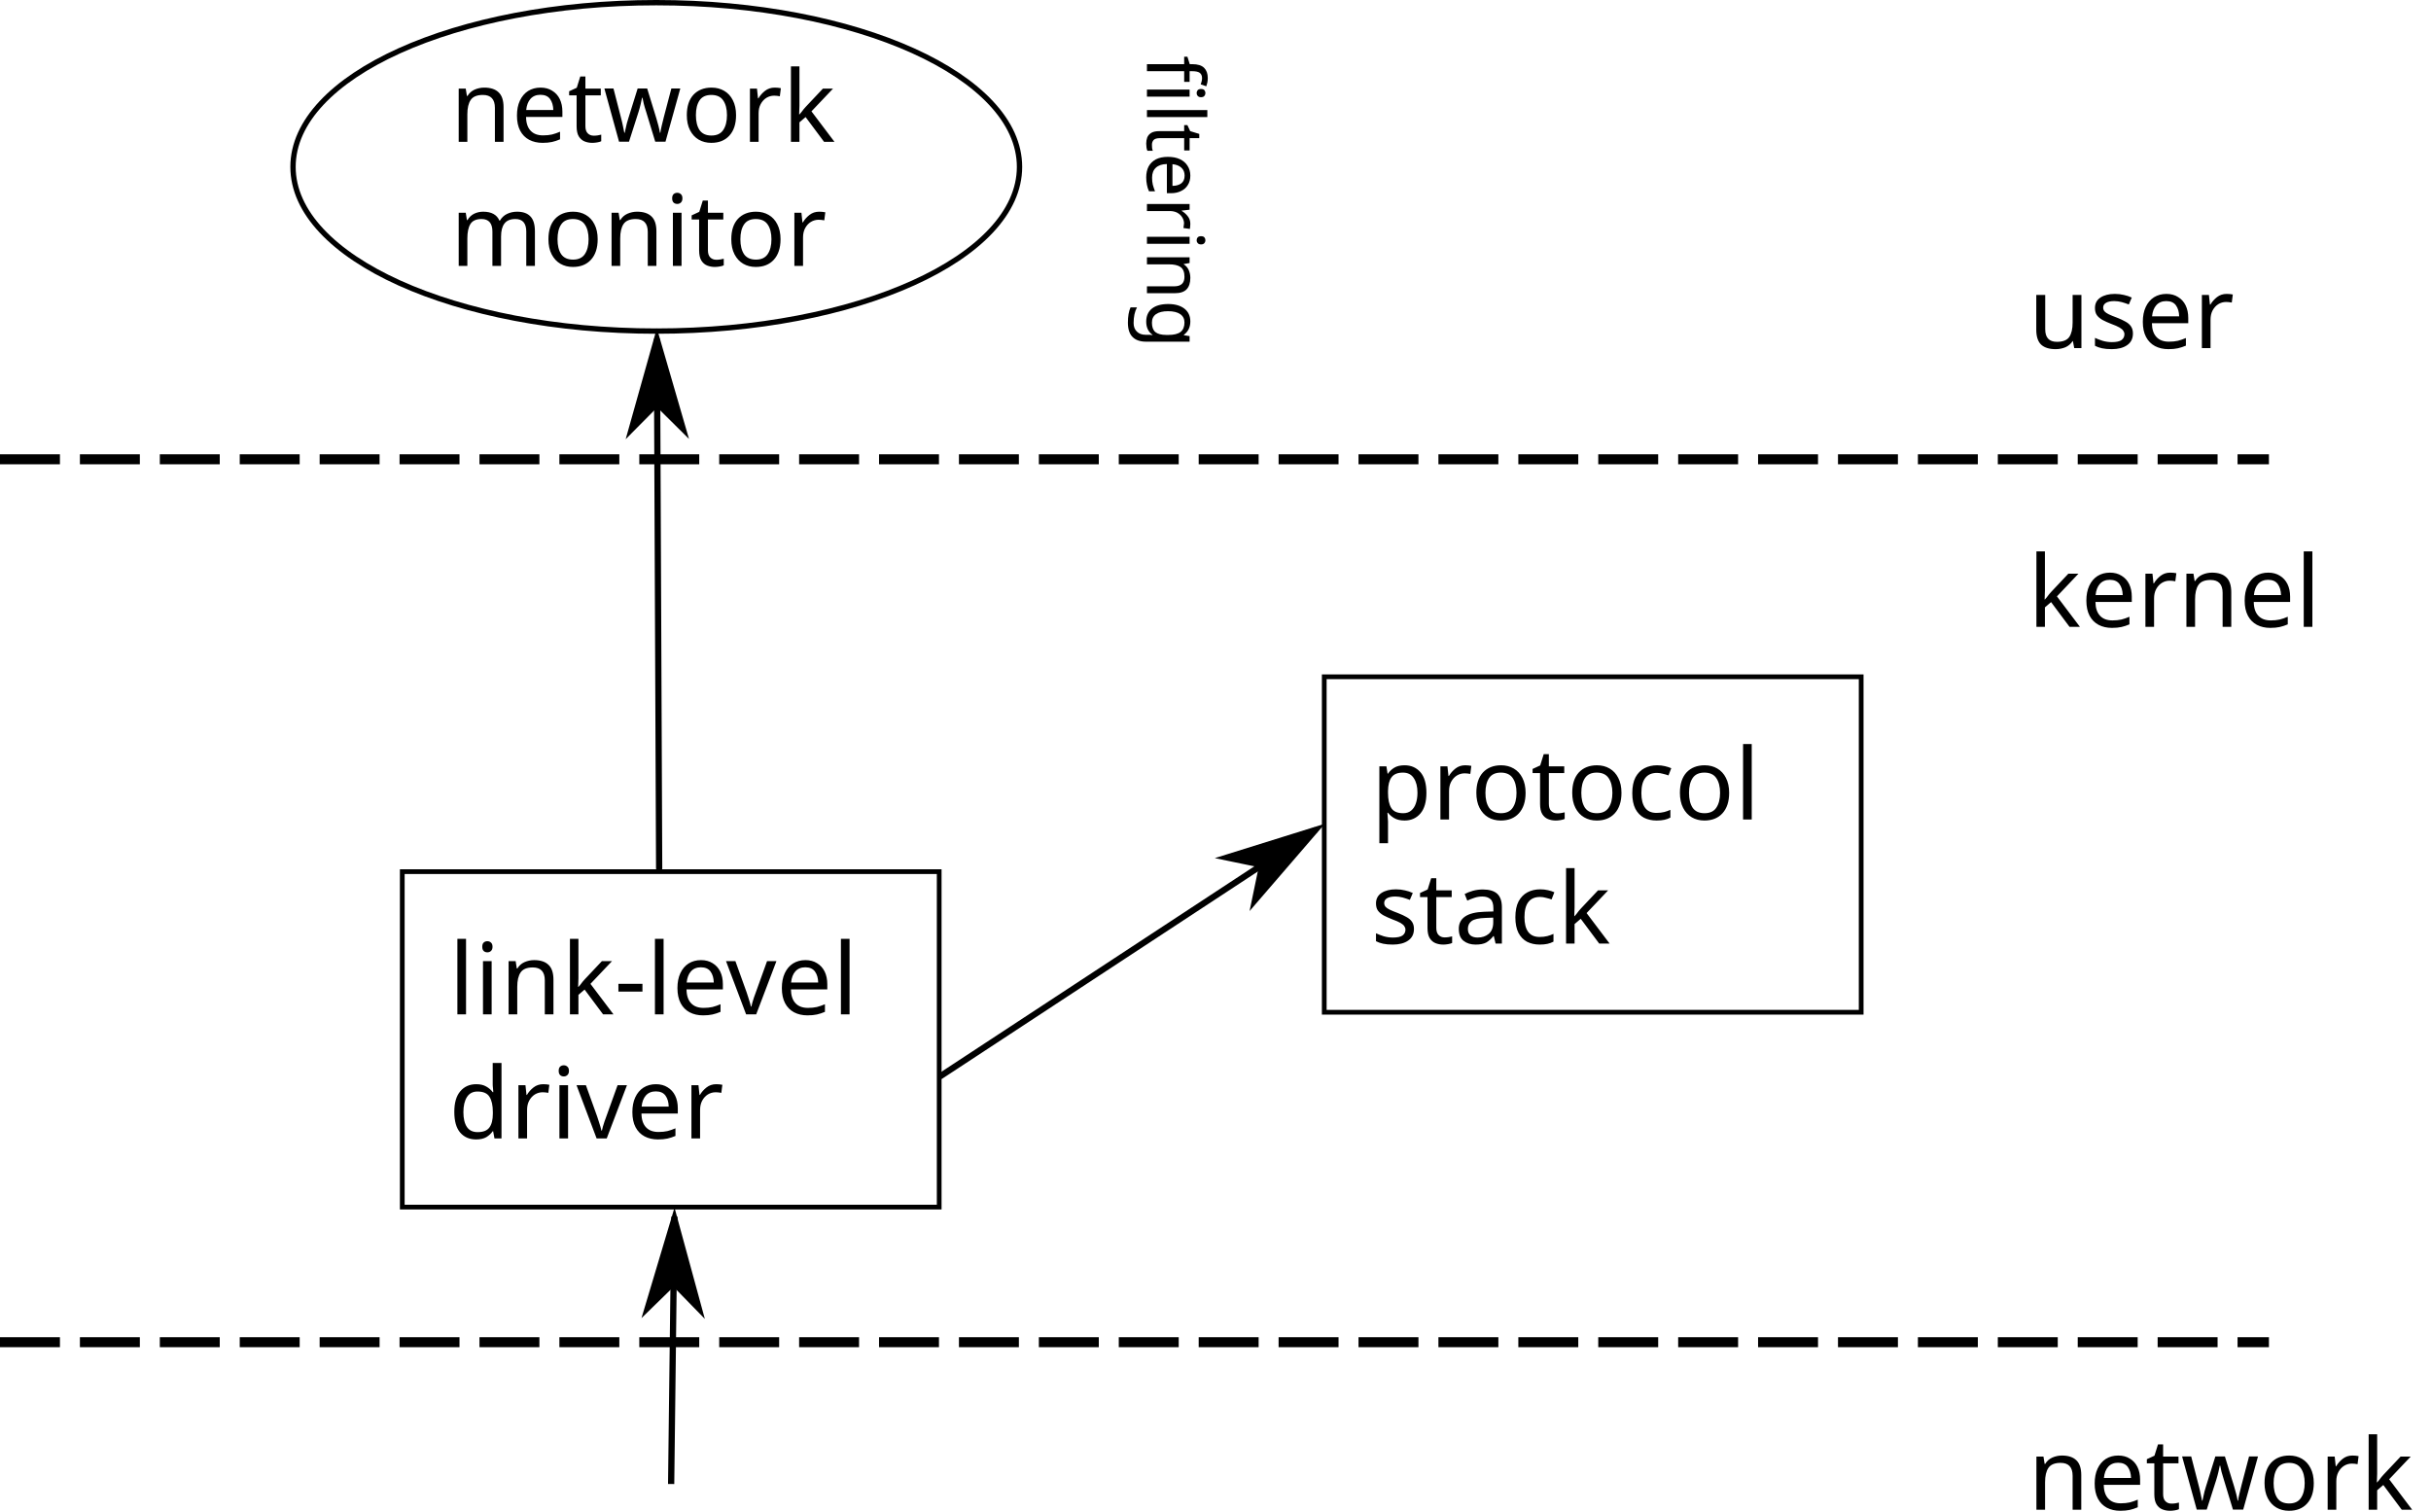
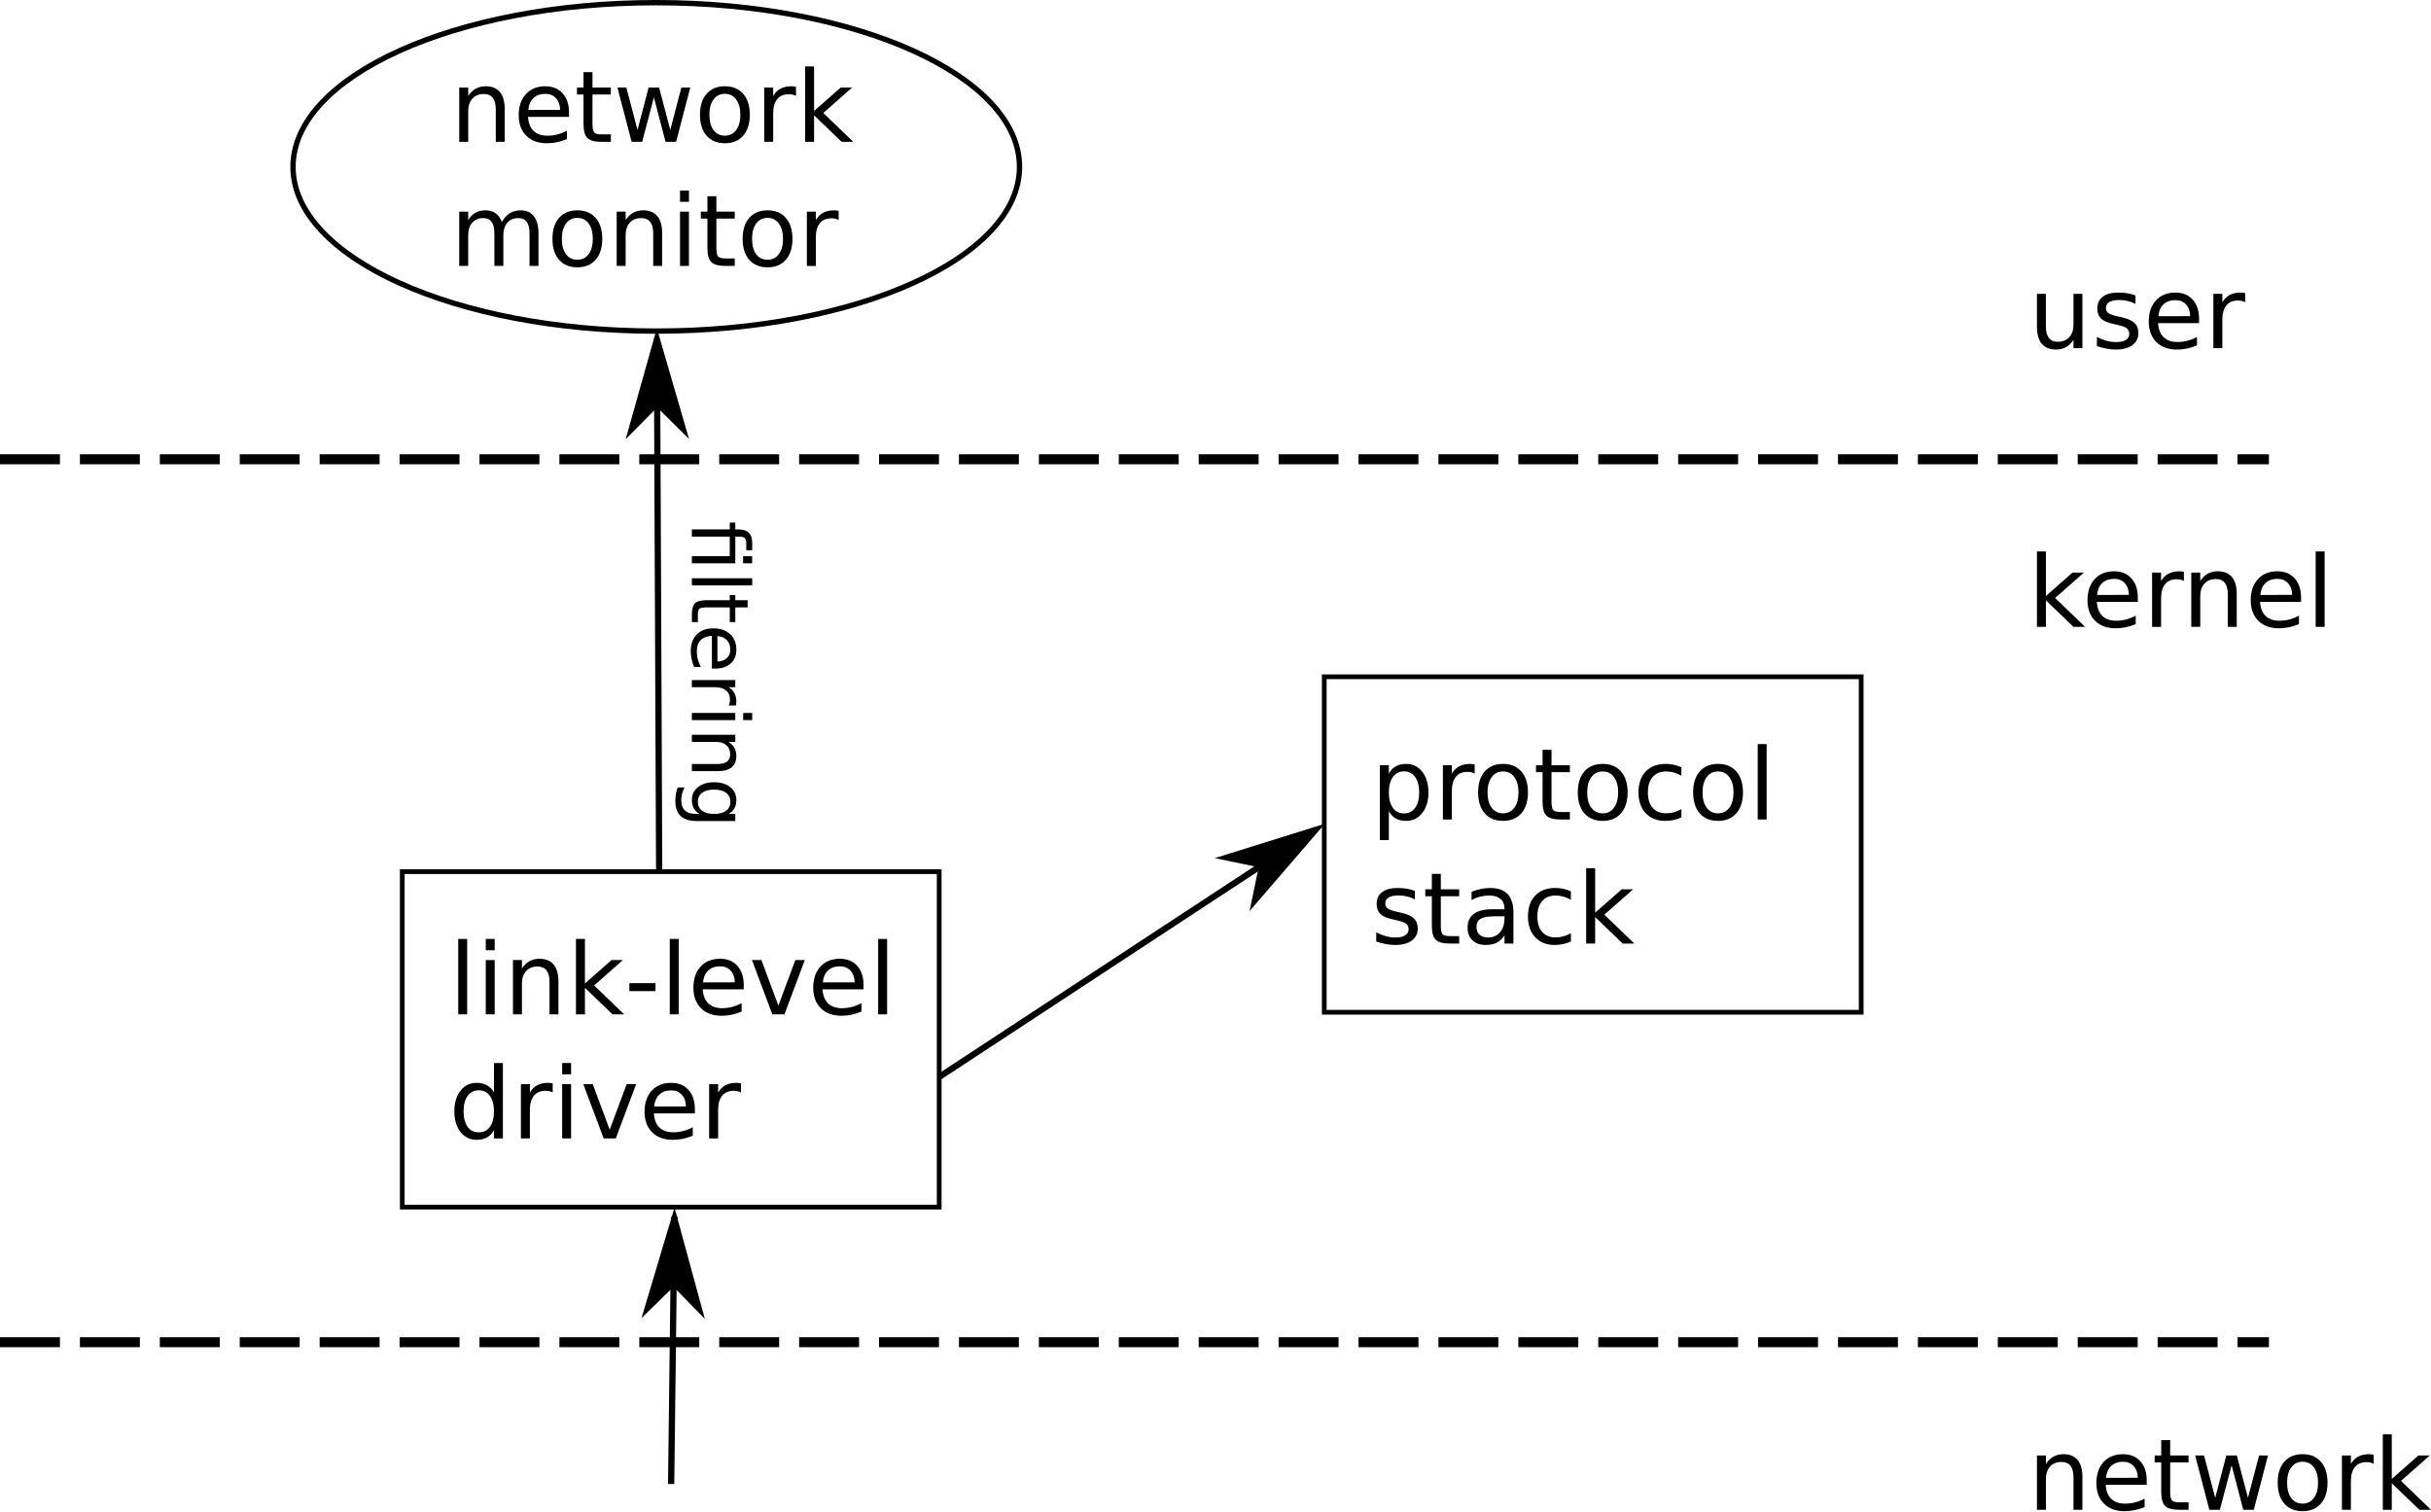
<svg xmlns="http://www.w3.org/2000/svg" width="259.184mm" height="161.125mm" viewBox="0 0 259.184 161.125" version="1.1" id="svg83650">
  <defs id="defs83644">
    <marker style="overflow:visible" id="marker182157" refX="0" refY="0" orient="auto">
      <path transform="matrix(-0.8,0,0,-0.8,-10,0)" style="fill:#000000;fill-opacity:1;fill-rule:evenodd;stroke:#000000;stroke-width:1pt;stroke-opacity:1" d="M 0,0 5,-5 -12.5,0 5,5 Z" id="path182155" />
    </marker>
    <marker orient="auto" refY="0" refX="0" id="Arrow1Lend" style="overflow:visible">
      <path id="path167348" d="M 0,0 5,-5 -12.5,0 5,5 Z" style="fill:#000000;fill-opacity:1;fill-rule:evenodd;stroke:#000000;stroke-width:1pt;stroke-opacity:1" transform="matrix(-0.8,0,0,-0.8,-10,0)" />
    </marker>
    <marker orient="auto" refY="0" refX="0" id="Arrow1Lend-8" style="overflow:visible">
      <path id="path167348-3" d="M 0,0 5,-5 -12.5,0 5,5 Z" style="fill:#000000;fill-opacity:1;fill-rule:evenodd;stroke:#000000;stroke-width:1pt;stroke-opacity:1" transform="matrix(-0.8,0,0,-0.8,-10,0)" />
    </marker>
  </defs>
  <g id="layer1" transform="translate(-21.06796,-91.11213)">
    <path style="fill:none;stroke:#000000;stroke-width:1.065;stroke-linecap:butt;stroke-linejoin:miter;stroke-miterlimit:4;stroke-dasharray:6.39, 2.13;stroke-dashoffset:0;stroke-opacity:1" d="M 21.068,140.083 H 262.973" id="path166986" />
-     <text xml:space="preserve" style="font-style:normal;font-weight:normal;font-size:10.583px;line-height:1.25;font-family:sans-serif;letter-spacing:0px;word-spacing:0px;fill:#000000;fill-opacity:1;stroke:none;stroke-width:0.265" x="237.34" y="128.232" id="text166990">
-       <tspan id="tspan166988" x="237.34" y="128.232" style="stroke-width:0.265">user</tspan>
-     </text>
-     <text xml:space="preserve" style="font-style:normal;font-weight:normal;font-size:10.583px;line-height:1.25;font-family:sans-serif;letter-spacing:0px;word-spacing:0px;fill:#000000;fill-opacity:1;stroke:none;stroke-width:0.265" x="237.278" y="157.95" id="text166990-0">
-       <tspan id="tspan166988-5" x="237.278" y="157.95" style="stroke-width:0.265">kernel</tspan>
-     </text>
+     <g aria-label="user" style="font-style:normal;font-weight:normal;font-size:10.583px;line-height:1.25;font-family:sans-serif;letter-spacing:0px;word-spacing:0px;fill:#000000;fill-opacity:1;stroke:none;stroke-width:0.265" id="text166990">
+       <path d="m 238.239,125.948 v -3.504 h 0.951 v 3.467 q 0,0.822 0.32,1.235 0.32,0.408 0.961,0.408 0.77,0 1.214,-0.491 0.45,-0.491 0.45,-1.338 v -3.281 h 0.951 v 5.788 h -0.951 v -0.889 q -0.346,0.527 -0.806,0.785 -0.455,0.253 -1.059,0.253 -0.997,0 -1.514,-0.62 -0.517,-0.62 -0.517,-1.814 z m 2.393,-3.643 z" style="stroke-width:0.265" id="path184734" />
+       <path d="m 248.745,122.615 v 0.899 q -0.403,-0.207 -0.837,-0.31 -0.434,-0.103 -0.899,-0.103 -0.708,0 -1.065,0.217 -0.351,0.217 -0.351,0.651 0,0.331 0.253,0.522 0.253,0.186 1.018,0.357 l 0.326,0.072 q 1.013,0.217 1.437,0.615 0.429,0.393 0.429,1.101 0,0.806 -0.641,1.276 -0.636,0.47 -1.752,0.47 -0.465,0 -0.972,-0.093 -0.501,-0.088 -1.059,-0.269 v -0.982 q 0.527,0.274 1.039,0.413 0.512,0.134 1.013,0.134 0.672,0 1.034,-0.227 0.362,-0.233 0.362,-0.651 0,-0.388 -0.264,-0.594 -0.258,-0.207 -1.142,-0.398 l -0.331,-0.077 q -0.884,-0.186 -1.276,-0.568 -0.393,-0.388 -0.393,-1.059 0,-0.816 0.579,-1.261 0.579,-0.444 1.643,-0.444 0.527,0 0.992,0.077 0.465,0.077 0.858,0.233 z" style="stroke-width:0.265" id="path184736" />
+       <path d="m 255.525,125.101 v 0.465 h -4.372 q 0.062,0.982 0.589,1.499 0.532,0.512 1.478,0.512 0.548,0 1.059,-0.134 0.517,-0.134 1.023,-0.403 v 0.899 q -0.512,0.217 -1.049,0.331 -0.537,0.114 -1.09,0.114 -1.385,0 -2.196,-0.806 -0.806,-0.806 -0.806,-2.181 0,-1.421 0.765,-2.253 0.77,-0.837 2.072,-0.837 1.168,0 1.845,0.754 0.682,0.749 0.682,2.041 z m -0.951,-0.279 q -0.01,-0.78 -0.439,-1.245 -0.424,-0.465 -1.127,-0.465 -0.796,0 -1.276,0.45 -0.475,0.45 -0.548,1.266 z" style="stroke-width:0.265" id="path184738" />
+       <path d="m 260.439,123.333 q -0.16,-0.093 -0.351,-0.134 -0.186,-0.046 -0.413,-0.046 -0.806,0 -1.24,0.527 -0.429,0.522 -0.429,1.504 v 3.049 h -0.956 v -5.788 h 0.956 v 0.899 q 0.3,-0.527 0.78,-0.78 0.481,-0.258 1.168,-0.258 0.098,0 0.217,0.015 0.119,0.01 0.264,0.036 z" style="stroke-width:0.265" id="path184740" />
+     </g>
+     <g aria-label="kernel" style="font-style:normal;font-weight:normal;font-size:10.583px;line-height:1.25;font-family:sans-serif;letter-spacing:0px;word-spacing:0px;fill:#000000;fill-opacity:1;stroke:none;stroke-width:0.265" id="text166990-0">
+       <path d="m 238.239,149.909 h 0.956 v 4.749 l 2.837,-2.496 h 1.214 l -3.07,2.708 3.199,3.08 h -1.24 l -2.94,-2.827 v 2.827 h -0.956 z" style="stroke-width:0.265" id="path184721" />
+       <path d="m 248.993,154.819 v 0.465 h -4.372 q 0.062,0.982 0.589,1.499 0.532,0.512 1.478,0.512 0.548,0 1.059,-0.134 0.517,-0.134 1.023,-0.403 v 0.899 q -0.512,0.217 -1.049,0.331 -0.537,0.114 -1.09,0.114 -1.385,0 -2.196,-0.806 -0.806,-0.806 -0.806,-2.181 0,-1.421 0.765,-2.253 0.77,-0.837 2.072,-0.837 1.168,0 1.845,0.754 0.682,0.749 0.682,2.041 z m -0.951,-0.279 q -0.01,-0.78 -0.439,-1.245 -0.424,-0.465 -1.127,-0.465 -0.796,0 -1.276,0.45 -0.475,0.45 -0.548,1.266 z" style="stroke-width:0.265" id="path184723" />
+       <path d="m 253.907,153.051 q -0.16,-0.093 -0.351,-0.134 -0.186,-0.046 -0.413,-0.046 -0.806,0 -1.24,0.527 -0.429,0.522 -0.429,1.504 v 3.049 h -0.956 v -5.788 h 0.956 v 0.899 q 0.3,-0.527 0.78,-0.78 0.481,-0.258 1.168,-0.258 0.098,0 0.217,0.015 0.119,0.01 0.264,0.036 z" style="stroke-width:0.265" id="path184725" />
+       <path d="m 259.54,154.457 v 3.493 h -0.951 v -3.462 q 0,-0.822 -0.32,-1.23 -0.32,-0.408 -0.961,-0.408 -0.77,0 -1.214,0.491 -0.444,0.491 -0.444,1.338 v 3.271 h -0.956 v -5.788 h 0.956 v 0.899 q 0.341,-0.522 0.801,-0.78 0.465,-0.258 1.07,-0.258 0.997,0 1.509,0.62 0.512,0.615 0.512,1.814 z" style="stroke-width:0.265" id="path184727" />
+       <path d="m 266.397,154.819 v 0.465 h -4.372 q 0.062,0.982 0.589,1.499 0.532,0.512 1.478,0.512 0.548,0 1.059,-0.134 0.517,-0.134 1.023,-0.403 v 0.899 q -0.512,0.217 -1.049,0.331 -0.537,0.114 -1.09,0.114 -1.385,0 -2.196,-0.806 -0.806,-0.806 -0.806,-2.181 0,-1.421 0.765,-2.253 0.77,-0.837 2.072,-0.837 1.168,0 1.845,0.754 0.682,0.749 0.682,2.041 z m -0.951,-0.279 q -0.01,-0.78 -0.439,-1.245 -0.424,-0.465 -1.127,-0.465 -0.796,0 -1.276,0.45 -0.475,0.45 -0.548,1.266 z" style="stroke-width:0.265" id="path184729" />
+       <path d="m 267.958,149.909 h 0.951 v 8.041 h -0.951 z" style="stroke-width:0.265" id="path184731" />
+     </g>
    <g id="g167158" transform="translate(27.62195,-4.679777)">
-       <ellipse ry="17.509" rx="38.728" cy="113.585" cx="63.415" id="path167029" style="opacity:1;fill:none;fill-opacity:1;stroke:#000000;stroke-width:0.569;stroke-linecap:round;stroke-miterlimit:4;stroke-dasharray:none;stroke-dashoffset:0;stroke-opacity:1" />
-       <text id="text166990-5" y="110.916" x="41.447" style="font-style:normal;font-variant:normal;font-weight:normal;font-stretch:normal;font-size:10.583px;line-height:1.25;font-family:sans-serif;-inkscape-font-specification:'sans-serif, Normal';font-variant-ligatures:normal;font-variant-caps:normal;font-variant-numeric:normal;font-feature-settings:normal;text-align:start;letter-spacing:0px;word-spacing:0px;writing-mode:lr-tb;text-anchor:start;fill:#000000;fill-opacity:1;stroke:none;stroke-width:0.265" xml:space="preserve">
-         <tspan y="110.916" x="41.447" id="tspan167061">network</tspan>
-         <tspan y="124.145" x="41.447" id="tspan167063">monitor</tspan>
-       </text>
+       <path style="opacity:1;fill:none;fill-opacity:1;stroke:#000000;stroke-width:0.569;stroke-linecap:round;stroke-miterlimit:4;stroke-dasharray:none;stroke-dashoffset:0;stroke-opacity:1" d="M 102.143,113.585 A 38.728,17.509 0 0 1 63.415,131.094 38.728,17.509 0 0 1 24.686,113.585 38.728,17.509 0 0 1 63.415,96.076 38.728,17.509 0 0 1 102.143,113.585 Z" id="path167029" />
+       <g aria-label="network monitor" style="font-style:normal;font-variant:normal;font-weight:normal;font-stretch:normal;font-size:10.583px;line-height:1.25;font-family:sans-serif;-inkscape-font-specification:'sans-serif, Normal';font-variant-ligatures:normal;font-variant-caps:normal;font-variant-numeric:normal;font-feature-settings:normal;text-align:start;letter-spacing:0px;word-spacing:0px;writing-mode:lr-tb;text-anchor:start;fill:#000000;fill-opacity:1;stroke:none;stroke-width:0.265" id="text166990-5">
+         <path d="m 47.255,107.423 v 3.493 h -0.951 v -3.462 q 0,-0.822 -0.32,-1.23 -0.32,-0.408 -0.961,-0.408 -0.77,0 -1.214,0.491 -0.444,0.491 -0.444,1.338 v 3.271 h -0.956 v -5.788 h 0.956 v 0.899 q 0.341,-0.522 0.801,-0.78 0.465,-0.258 1.07,-0.258 0.997,0 1.509,0.62 0.512,0.615 0.512,1.814 z" style="" id="path184692" />
+         <path d="m 54.113,107.785 v 0.465 h -4.372 q 0.062,0.982 0.589,1.499 0.532,0.512 1.478,0.512 0.548,0 1.059,-0.134 0.517,-0.134 1.023,-0.403 v 0.899 q -0.512,0.217 -1.049,0.331 -0.537,0.114 -1.09,0.114 -1.385,0 -2.196,-0.806 -0.806,-0.806 -0.806,-2.181 0,-1.421 0.765,-2.253 0.77,-0.837 2.072,-0.837 1.168,0 1.845,0.754 0.682,0.749 0.682,2.041 z m -0.951,-0.279 q -0.01,-0.78 -0.439,-1.245 -0.424,-0.465 -1.127,-0.465 -0.796,0 -1.276,0.45 -0.475,0.45 -0.548,1.266 z" style="" id="path184694" />
+         <path d="m 56.614,103.485 v 1.643 h 1.959 v 0.739 h -1.959 v 3.142 q 0,0.708 0.191,0.91 0.196,0.202 0.791,0.202 h 0.977 v 0.796 h -0.977 q -1.101,0 -1.519,-0.408 -0.419,-0.413 -0.419,-1.499 v -3.142 h -0.698 v -0.739 h 0.698 v -1.643 z" style="" id="path184696" />
+         <path d="m 59.275,105.129 h 0.951 l 1.189,4.517 1.183,-4.517 h 1.121 l 1.189,4.517 1.183,-4.517 h 0.951 l -1.514,5.788 h -1.121 l -1.245,-4.744 -1.251,4.744 h -1.121 z" style="" id="path184698" />
+         <path d="m 70.732,105.795 q -0.765,0 -1.209,0.599 -0.444,0.594 -0.444,1.633 0,1.039 0.439,1.638 0.444,0.594 1.214,0.594 0.76,0 1.204,-0.599 0.444,-0.599 0.444,-1.633 0,-1.028 -0.444,-1.628 -0.444,-0.605 -1.204,-0.605 z m 0,-0.806 q 1.24,0 1.948,0.806 0.708,0.806 0.708,2.232 0,1.421 -0.708,2.232 -0.708,0.806 -1.948,0.806 -1.245,0 -1.953,-0.806 -0.703,-0.811 -0.703,-2.232 0,-1.426 0.703,-2.232 0.708,-0.806 1.953,-0.806 z" style="" id="path184700" />
+         <path d="m 78.313,106.017 q -0.16,-0.093 -0.351,-0.134 -0.186,-0.046 -0.413,-0.046 -0.806,0 -1.24,0.527 -0.429,0.522 -0.429,1.504 v 3.049 H 74.923 v -5.788 h 0.956 v 0.899 q 0.3,-0.527 0.78,-0.78 0.481,-0.258 1.168,-0.258 0.098,0 0.217,0.015 0.119,0.01 0.264,0.036 z" style="" id="path184702" />
+         <path d="m 79.284,102.875 h 0.956 v 4.749 l 2.837,-2.496 h 1.214 l -3.07,2.708 3.199,3.08 h -1.24 l -2.94,-2.827 v 2.827 h -0.956 z" style="" id="path184704" />
+         <path d="m 46.951,119.469 q 0.357,-0.641 0.853,-0.946 0.496,-0.305 1.168,-0.305 0.904,0 1.395,0.636 0.491,0.63 0.491,1.798 v 3.493 h -0.956 v -3.462 q 0,-0.832 -0.295,-1.235 -0.295,-0.403 -0.899,-0.403 -0.739,0 -1.168,0.491 -0.429,0.491 -0.429,1.338 v 3.271 h -0.956 v -3.462 q 0,-0.837 -0.295,-1.235 -0.295,-0.403 -0.91,-0.403 -0.729,0 -1.158,0.496 -0.429,0.491 -0.429,1.333 v 3.271 h -0.956 v -5.788 h 0.956 v 0.899 q 0.326,-0.532 0.78,-0.785 0.455,-0.253 1.08,-0.253 0.63,0 1.07,0.32 0.444,0.32 0.656,0.93 z" style="" id="path184706" />
+         <path d="m 55.002,119.024 q -0.765,0 -1.209,0.599 -0.444,0.594 -0.444,1.633 0,1.039 0.439,1.638 0.444,0.594 1.214,0.594 0.76,0 1.204,-0.599 0.444,-0.599 0.444,-1.633 0,-1.028 -0.444,-1.628 -0.444,-0.605 -1.204,-0.605 z m 0,-0.806 q 1.24,0 1.948,0.806 0.708,0.806 0.708,2.232 0,1.421 -0.708,2.232 -0.708,0.806 -1.948,0.806 -1.245,0 -1.953,-0.806 -0.703,-0.811 -0.703,-2.232 0,-1.426 0.703,-2.232 0.708,-0.806 1.953,-0.806 z" style="" id="path184708" />
+         <path d="m 64.04,120.652 v 3.493 h -0.951 v -3.462 q 0,-0.822 -0.32,-1.23 -0.32,-0.408 -0.961,-0.408 -0.77,0 -1.214,0.491 -0.444,0.491 -0.444,1.338 v 3.271 h -0.956 v -5.788 h 0.956 v 0.899 q 0.341,-0.522 0.801,-0.78 0.465,-0.258 1.07,-0.258 0.997,0 1.509,0.62 0.512,0.615 0.512,1.814 z" style="" id="path184710" />
+         <path d="m 65.947,118.358 h 0.951 v 5.788 h -0.951 z m 0,-2.253 h 0.951 v 1.204 h -0.951 z" style="" id="path184712" />
+         <path d="m 69.823,116.714 v 1.643 h 1.959 v 0.739 h -1.959 v 3.142 q 0,0.708 0.191,0.909 0.196,0.202 0.791,0.202 h 0.977 v 0.796 H 70.804 q -1.101,0 -1.519,-0.408 -0.419,-0.413 -0.419,-1.499 v -3.142 h -0.698 v -0.739 h 0.698 v -1.643 z" style="" id="path184714" />
+         <path d="m 75.28,119.024 q -0.765,0 -1.209,0.599 -0.444,0.594 -0.444,1.633 0,1.039 0.439,1.638 0.444,0.594 1.214,0.594 0.76,0 1.204,-0.599 0.444,-0.599 0.444,-1.633 0,-1.028 -0.444,-1.628 -0.444,-0.605 -1.204,-0.605 z m 0,-0.806 q 1.24,0 1.948,0.806 0.708,0.806 0.708,2.232 0,1.421 -0.708,2.232 -0.708,0.806 -1.948,0.806 -1.245,0 -1.953,-0.806 -0.703,-0.811 -0.703,-2.232 0,-1.426 0.703,-2.232 0.708,-0.806 1.953,-0.806 z" style="" id="path184716" />
+         <path d="m 82.86,119.247 q -0.16,-0.093 -0.351,-0.134 -0.186,-0.046 -0.413,-0.046 -0.806,0 -1.24,0.527 -0.429,0.522 -0.429,1.504 v 3.049 h -0.956 v -5.788 h 0.956 v 0.899 q 0.3,-0.527 0.78,-0.78 0.481,-0.258 1.168,-0.258 0.098,0 0.217,0.015 0.119,0.01 0.264,0.036 z" style="" id="path184718" />
+       </g>
    </g>
    <flowRoot xml:space="preserve" id="flowRoot167100" style="font-style:normal;font-weight:normal;font-size:40px;line-height:1.25;font-family:sans-serif;letter-spacing:0px;word-spacing:0px;fill:#000000;fill-opacity:1;stroke:none" transform="matrix(0.2645833,0,0,0.2645833,0,87)">
      <flowRegion id="flowRegion167102">
        <rect id="rect167104" width="416.67" height="200.96" x="55.31" y="405.608" />
      </flowRegion>
      <flowPara id="flowPara167106" />
    </flowRoot>
    <g id="g175671" transform="translate(-97.15169,-15.57735)">
      <path id="rect167065-9-3-0" d="m 161.108,199.628 h 57.245 v 35.765 h -57.245 v -17.882 z" style="opacity:1;fill:none;fill-opacity:1;stroke:#000000;stroke-width:0.505;stroke-linecap:round;stroke-miterlimit:4;stroke-dasharray:none;stroke-dashoffset:0;stroke-opacity:1" />
-       <text id="text167069-0-8-9" y="214.841" x="166.078" style="font-style:normal;font-weight:normal;font-size:10.583px;line-height:1.25;font-family:sans-serif;letter-spacing:0px;word-spacing:0px;fill:#000000;fill-opacity:1;stroke:none;stroke-width:0.265" xml:space="preserve">
-         <tspan style="stroke-width:0.265" y="214.841" x="166.078" id="tspan167067-2-0-1">link-level</tspan>
-         <tspan id="tspan175665" style="stroke-width:0.265" y="228.07" x="166.078">driver</tspan>
-       </text>
+       <g aria-label="link-level driver" style="font-style:normal;font-weight:normal;font-size:10.583px;line-height:1.25;font-family:sans-serif;letter-spacing:0px;word-spacing:0px;fill:#000000;fill-opacity:1;stroke:none;stroke-width:0.265" id="text167069-0-8-9">
+         <path d="m 167.075,206.8 h 0.951 v 8.041 h -0.951 z" style="stroke-width:0.265" id="path184658" />
+         <path d="m 170.011,209.053 h 0.951 v 5.788 h -0.951 z m 0,-2.253 h 0.951 v 1.204 h -0.951 z" style="stroke-width:0.265" id="path184660" />
+         <path d="m 177.757,211.348 v 3.493 h -0.951 v -3.462 q 0,-0.822 -0.32,-1.23 -0.32,-0.408 -0.961,-0.408 -0.77,0 -1.214,0.491 -0.444,0.491 -0.444,1.338 v 3.271 h -0.956 v -5.788 h 0.956 v 0.899 q 0.341,-0.522 0.801,-0.78 0.465,-0.258 1.07,-0.258 0.997,0 1.509,0.62 0.512,0.615 0.512,1.814 z" style="stroke-width:0.265" id="path184662" />
+         <path d="m 179.627,206.8 h 0.956 v 4.749 l 2.837,-2.496 h 1.214 l -3.07,2.708 3.199,3.08 h -1.24 l -2.94,-2.827 v 2.827 h -0.956 z" style="stroke-width:0.265" id="path184664" />
+         <path d="m 185.322,211.518 h 2.785 v 0.847 h -2.785 z" style="stroke-width:0.265" id="path184666" />
+         <path d="m 189.627,206.8 h 0.951 v 8.041 h -0.951 z" style="stroke-width:0.265" id="path184668" />
+         <path d="m 197.513,211.709 v 0.465 h -4.372 q 0.062,0.982 0.589,1.499 0.532,0.512 1.478,0.512 0.548,0 1.059,-0.134 0.517,-0.134 1.023,-0.403 v 0.899 q -0.512,0.217 -1.049,0.331 -0.537,0.114 -1.09,0.114 -1.385,0 -2.196,-0.806 -0.806,-0.806 -0.806,-2.181 0,-1.421 0.765,-2.253 0.77,-0.837 2.072,-0.837 1.168,0 1.845,0.754 0.682,0.749 0.682,2.041 z m -0.951,-0.279 q -0.01,-0.78 -0.439,-1.245 -0.424,-0.465 -1.127,-0.465 -0.796,0 -1.276,0.45 -0.475,0.45 -0.548,1.266 z" style="stroke-width:0.265" id="path184670" />
+         <path d="m 198.391,209.053 h 1.008 l 1.809,4.858 1.809,-4.858 h 1.008 l -2.17,5.788 h -1.292 z" style="stroke-width:0.265" id="path184672" />
+         <path d="m 210.287,211.709 v 0.465 h -4.372 q 0.062,0.982 0.589,1.499 0.532,0.512 1.478,0.512 0.548,0 1.059,-0.134 0.517,-0.134 1.023,-0.403 v 0.899 q -0.512,0.217 -1.049,0.331 -0.537,0.114 -1.09,0.114 -1.385,0 -2.196,-0.806 -0.806,-0.806 -0.806,-2.181 0,-1.421 0.765,-2.253 0.77,-0.837 2.072,-0.837 1.168,0 1.845,0.754 0.682,0.749 0.682,2.041 z m -0.951,-0.279 q -0.01,-0.78 -0.439,-1.245 -0.424,-0.465 -1.127,-0.465 -0.796,0 -1.276,0.45 -0.475,0.45 -0.548,1.266 z" style="stroke-width:0.265" id="path184674" />
+         <path d="m 211.848,206.8 h 0.951 v 8.041 h -0.951 z" style="stroke-width:0.265" id="path184676" />
+         <path d="m 170.884,223.161 v -3.132 h 0.951 v 8.041 h -0.951 v -0.868 q -0.3,0.517 -0.76,0.77 -0.455,0.248 -1.096,0.248 -1.049,0 -1.71,-0.837 -0.656,-0.837 -0.656,-2.201 0,-1.364 0.656,-2.201 0.661,-0.837 1.71,-0.837 0.641,0 1.096,0.253 0.46,0.248 0.76,0.765 z m -3.24,2.021 q 0,1.049 0.429,1.648 0.434,0.594 1.189,0.594 0.754,0 1.189,-0.594 0.434,-0.599 0.434,-1.648 0,-1.049 -0.434,-1.643 -0.434,-0.599 -1.189,-0.599 -0.754,0 -1.189,0.599 -0.429,0.594 -0.429,1.643 z" style="stroke-width:0.265" id="path184678" />
+         <path d="m 177.147,223.171 q -0.16,-0.093 -0.351,-0.134 -0.186,-0.046 -0.413,-0.046 -0.806,0 -1.24,0.527 -0.429,0.522 -0.429,1.504 v 3.049 h -0.956 v -5.788 h 0.956 v 0.899 q 0.3,-0.527 0.78,-0.78 0.481,-0.258 1.168,-0.258 0.098,0 0.217,0.015 0.119,0.01 0.264,0.036 z" style="stroke-width:0.265" id="path184680" />
+         <path d="m 178.155,222.282 h 0.951 v 5.788 h -0.951 z m 0,-2.253 h 0.951 v 1.204 h -0.951 z" style="stroke-width:0.265" id="path184682" />
+         <path d="m 180.408,222.282 h 1.008 l 1.809,4.858 1.809,-4.858 h 1.008 l -2.17,5.788 h -1.292 z" style="stroke-width:0.265" id="path184684" />
+         <path d="m 192.304,224.939 v 0.465 h -4.372 q 0.062,0.982 0.589,1.499 0.532,0.512 1.478,0.512 0.548,0 1.059,-0.134 0.517,-0.134 1.023,-0.403 v 0.899 q -0.512,0.217 -1.049,0.331 -0.537,0.114 -1.09,0.114 -1.385,0 -2.196,-0.806 -0.806,-0.806 -0.806,-2.181 0,-1.421 0.765,-2.253 0.77,-0.837 2.072,-0.837 1.168,0 1.845,0.754 0.682,0.749 0.682,2.041 z m -0.951,-0.279 q -0.01,-0.78 -0.439,-1.245 -0.424,-0.465 -1.127,-0.465 -0.796,0 -1.276,0.45 -0.475,0.45 -0.548,1.266 z" style="stroke-width:0.265" id="path184686" />
+         <path d="m 197.218,223.171 q -0.16,-0.093 -0.351,-0.134 -0.186,-0.046 -0.413,-0.046 -0.806,0 -1.24,0.527 -0.429,0.522 -0.429,1.504 v 3.049 h -0.956 v -5.788 h 0.956 v 0.899 q 0.3,-0.527 0.78,-0.78 0.481,-0.258 1.168,-0.258 0.098,0 0.217,0.015 0.119,0.01 0.264,0.036 z" style="stroke-width:0.265" id="path184688" />
+       </g>
    </g>
    <path style="display:inline;fill:none;fill-rule:evenodd;stroke:#000000;stroke-width:0.665;stroke-linecap:square;stroke-linejoin:miter;stroke-miterlimit:4;stroke-dasharray:none;stroke-opacity:1;marker-end:url(#Arrow1Lend);paint-order:normal" d="m 92.627,249.007 0.339,-27.842" id="path167339" />
    <path style="fill:none;stroke:#000000;stroke-width:1.065;stroke-linecap:butt;stroke-linejoin:miter;stroke-miterlimit:4;stroke-dasharray:6.39, 2.13;stroke-dashoffset:0;stroke-opacity:1" d="M 21.068,234.22 H 262.973" id="path166986-1" />
-     <text xml:space="preserve" style="font-style:normal;font-weight:normal;font-size:10.583px;line-height:1.25;font-family:sans-serif;letter-spacing:0px;word-spacing:0px;fill:#000000;fill-opacity:1;stroke:none;stroke-width:0.265" x="237.278" y="252.087" id="text166990-0-2">
-       <tspan id="tspan166988-5-8" x="237.278" y="252.087" style="stroke-width:0.265">network</tspan>
-     </text>
+     <g aria-label="network" style="font-style:normal;font-weight:normal;font-size:10.583px;line-height:1.25;font-family:sans-serif;letter-spacing:0px;word-spacing:0px;fill:#000000;fill-opacity:1;stroke:none;stroke-width:0.265" id="text166990-0-2">
+       <path d="m 243.086,248.594 v 3.493 h -0.951 v -3.462 q 0,-0.822 -0.32,-1.23 -0.32,-0.408 -0.961,-0.408 -0.77,0 -1.214,0.491 -0.444,0.491 -0.444,1.338 v 3.271 h -0.956 v -5.788 h 0.956 v 0.899 q 0.341,-0.522 0.801,-0.78 0.465,-0.258 1.07,-0.258 0.997,0 1.509,0.62 0.512,0.615 0.512,1.814 z" style="stroke-width:0.265" id="path184643" />
+       <path d="m 249.943,248.956 v 0.465 h -4.372 q 0.062,0.982 0.589,1.499 0.532,0.512 1.478,0.512 0.548,0 1.059,-0.134 0.517,-0.134 1.023,-0.403 v 0.899 q -0.512,0.217 -1.049,0.331 -0.537,0.114 -1.09,0.114 -1.385,0 -2.196,-0.806 -0.806,-0.806 -0.806,-2.181 0,-1.421 0.765,-2.253 0.77,-0.837 2.072,-0.837 1.168,0 1.845,0.754 0.682,0.749 0.682,2.041 z m -0.951,-0.279 q -0.01,-0.78 -0.439,-1.245 -0.424,-0.465 -1.127,-0.465 -0.796,0 -1.276,0.45 -0.475,0.45 -0.548,1.266 z" style="stroke-width:0.265" id="path184645" />
+       <path d="m 252.445,244.656 v 1.643 h 1.959 v 0.739 h -1.959 v 3.142 q 0,0.708 0.191,0.91 0.196,0.202 0.791,0.202 h 0.977 v 0.796 h -0.977 q -1.101,0 -1.519,-0.408 -0.419,-0.413 -0.419,-1.499 v -3.142 h -0.698 v -0.739 h 0.698 v -1.643 z" style="stroke-width:0.265" id="path184647" />
+       <path d="m 255.106,246.3 h 0.951 l 1.189,4.517 1.183,-4.517 h 1.121 l 1.189,4.517 1.183,-4.517 h 0.951 l -1.514,5.788 h -1.121 l -1.245,-4.744 -1.251,4.744 h -1.121 z" style="stroke-width:0.265" id="path184649" />
+       <path d="m 266.563,246.966 q -0.765,0 -1.209,0.599 -0.444,0.594 -0.444,1.633 0,1.039 0.439,1.638 0.444,0.594 1.214,0.594 0.76,0 1.204,-0.599 0.444,-0.599 0.444,-1.633 0,-1.028 -0.444,-1.628 -0.444,-0.605 -1.204,-0.605 z m 0,-0.806 q 1.24,0 1.948,0.806 0.708,0.806 0.708,2.232 0,1.421 -0.708,2.232 -0.708,0.806 -1.948,0.806 -1.245,0 -1.953,-0.806 -0.703,-0.811 -0.703,-2.232 0,-1.426 0.703,-2.232 0.708,-0.806 1.953,-0.806 z" style="stroke-width:0.265" id="path184651" />
+       <path d="m 274.144,247.188 q -0.16,-0.093 -0.351,-0.134 -0.186,-0.046 -0.413,-0.046 -0.806,0 -1.24,0.527 -0.429,0.522 -0.429,1.504 v 3.049 h -0.956 v -5.788 h 0.956 v 0.899 q 0.3,-0.527 0.78,-0.78 0.481,-0.258 1.168,-0.258 0.098,0 0.217,0.015 0.119,0.01 0.264,0.036 z" style="stroke-width:0.265" id="path184653" />
+       <path d="m 275.115,244.046 h 0.956 v 4.749 l 2.837,-2.496 h 1.214 l -3.07,2.708 3.199,3.08 h -1.24 l -2.94,-2.827 v 2.827 h -0.956 z" style="stroke-width:0.265" id="path184655" />
+     </g>
    <flowRoot xml:space="preserve" id="flowRoot175637" style="font-style:normal;font-weight:normal;font-size:40px;line-height:1.25;font-family:sans-serif;letter-spacing:0px;word-spacing:0px;fill:#000000;fill-opacity:1;stroke:none" transform="matrix(0.2645833,0,0,0.2645833,8.562552,94.8163)">
      <flowRegion id="flowRegion175639">
        <rect id="rect175641" width="1256.25" height="200" x="-32.812" y="494.297" />
      </flowRegion>
      <flowPara id="flowPara175643" />
    </flowRoot>
    <g id="g180008" transform="translate(8.681641,-8.061523)">
      <path id="rect167065-9-3-0-9" d="m 153.573,171.336 h 57.245 v 35.765 H 153.573 V 189.219 Z" style="opacity:1;fill:none;fill-opacity:1;stroke:#000000;stroke-width:0.505;stroke-linecap:round;stroke-miterlimit:4;stroke-dasharray:none;stroke-dashoffset:0;stroke-opacity:1" />
-       <text id="text167069-0-8-9-2" y="186.55" x="158.543" style="font-style:normal;font-weight:normal;font-size:10.583px;line-height:1.25;font-family:sans-serif;letter-spacing:0px;word-spacing:0px;fill:#000000;fill-opacity:1;stroke:none;stroke-width:0.265" xml:space="preserve">
-         <tspan style="stroke-width:0.265" y="186.55" x="158.543" id="tspan167067-2-0-1-8">protocol</tspan>
-         <tspan id="tspan175665-8" style="stroke-width:0.265" y="199.779" x="158.543">stack</tspan>
-       </text>
+       <g aria-label="protocol stack" style="font-style:normal;font-weight:normal;font-size:10.583px;line-height:1.25;font-family:sans-serif;letter-spacing:0px;word-spacing:0px;fill:#000000;fill-opacity:1;stroke:none;stroke-width:0.265" id="text167069-0-8-9-2">
+         <path d="m 160.46,185.681 v 3.07 h -0.956 v -7.989 h 0.956 v 0.878 q 0.3,-0.517 0.754,-0.765 0.46,-0.253 1.096,-0.253 1.054,0 1.71,0.837 0.661,0.837 0.661,2.201 0,1.364 -0.661,2.201 -0.656,0.837 -1.71,0.837 -0.636,0 -1.096,-0.248 -0.455,-0.253 -0.754,-0.77 z m 3.235,-2.021 q 0,-1.049 -0.434,-1.643 -0.429,-0.599 -1.183,-0.599 -0.754,0 -1.189,0.599 -0.429,0.594 -0.429,1.643 0,1.049 0.429,1.648 0.434,0.594 1.189,0.594 0.754,0 1.183,-0.594 0.434,-0.599 0.434,-1.648 z" style="stroke-width:0.265" id="path184616" />
+         <path d="m 169.612,181.651 q -0.16,-0.093 -0.351,-0.134 -0.186,-0.046 -0.413,-0.046 -0.806,0 -1.24,0.527 -0.429,0.522 -0.429,1.504 v 3.049 h -0.956 v -5.788 h 0.956 v 0.899 q 0.3,-0.527 0.78,-0.78 0.481,-0.258 1.168,-0.258 0.098,0 0.217,0.015 0.119,0.01 0.264,0.036 z" style="stroke-width:0.265" id="path184618" />
+         <path d="m 172.635,181.428 q -0.765,0 -1.209,0.599 -0.444,0.594 -0.444,1.633 0,1.039 0.439,1.638 0.444,0.594 1.214,0.594 0.76,0 1.204,-0.599 0.444,-0.599 0.444,-1.633 0,-1.028 -0.444,-1.628 -0.444,-0.605 -1.204,-0.605 z m 0,-0.806 q 1.24,0 1.948,0.806 0.708,0.806 0.708,2.232 0,1.421 -0.708,2.232 -0.708,0.806 -1.948,0.806 -1.245,0 -1.953,-0.806 -0.703,-0.811 -0.703,-2.232 0,-1.426 0.703,-2.232 0.708,-0.806 1.953,-0.806 z" style="stroke-width:0.265" id="path184620" />
+         <path d="m 177.803,179.119 v 1.643 h 1.959 v 0.739 h -1.959 v 3.142 q 0,0.708 0.191,0.91 0.196,0.202 0.791,0.202 h 0.977 v 0.796 h -0.977 q -1.101,0 -1.519,-0.408 -0.419,-0.413 -0.419,-1.499 v -3.142 h -0.698 v -0.739 h 0.698 v -1.643 z" style="stroke-width:0.265" id="path184622" />
+         <path d="m 183.26,181.428 q -0.765,0 -1.209,0.599 -0.444,0.594 -0.444,1.633 0,1.039 0.439,1.638 0.444,0.594 1.214,0.594 0.76,0 1.204,-0.599 0.444,-0.599 0.444,-1.633 0,-1.028 -0.444,-1.628 -0.444,-0.605 -1.204,-0.605 z m 0,-0.806 q 1.24,0 1.948,0.806 0.708,0.806 0.708,2.232 0,1.421 -0.708,2.232 -0.708,0.806 -1.948,0.806 -1.245,0 -1.953,-0.806 -0.703,-0.811 -0.703,-2.232 0,-1.426 0.703,-2.232 0.708,-0.806 1.953,-0.806 z" style="stroke-width:0.265" id="path184624" />
+         <path d="m 191.652,180.984 v 0.889 q -0.403,-0.222 -0.811,-0.331 -0.403,-0.114 -0.816,-0.114 -0.925,0 -1.437,0.589 -0.512,0.584 -0.512,1.643 0,1.059 0.512,1.648 0.512,0.584 1.437,0.584 0.413,0 0.816,-0.109 0.408,-0.114 0.811,-0.336 v 0.878 q -0.398,0.186 -0.827,0.279 -0.424,0.093 -0.904,0.093 -1.307,0 -2.077,-0.822 -0.77,-0.822 -0.77,-2.217 0,-1.416 0.775,-2.227 0.78,-0.811 2.134,-0.811 0.439,0 0.858,0.093 0.419,0.088 0.811,0.269 z" style="stroke-width:0.265" id="path184626" />
+         <path d="m 195.559,181.428 q -0.765,0 -1.209,0.599 -0.444,0.594 -0.444,1.633 0,1.039 0.439,1.638 0.444,0.594 1.214,0.594 0.76,0 1.204,-0.599 0.444,-0.599 0.444,-1.633 0,-1.028 -0.444,-1.628 -0.444,-0.605 -1.204,-0.605 z m 0,-0.806 q 1.24,0 1.948,0.806 0.708,0.806 0.708,2.232 0,1.421 -0.708,2.232 -0.708,0.806 -1.948,0.806 -1.245,0 -1.953,-0.806 -0.703,-0.811 -0.703,-2.232 0,-1.426 0.703,-2.232 0.708,-0.806 1.953,-0.806 z" style="stroke-width:0.265" id="path184628" />
+         <path d="m 199.786,178.509 h 0.951 v 8.041 h -0.951 z" style="stroke-width:0.265" id="path184630" />
+         <path d="m 163.23,194.162 v 0.899 q -0.403,-0.207 -0.837,-0.31 -0.434,-0.103 -0.899,-0.103 -0.708,0 -1.065,0.217 -0.351,0.217 -0.351,0.651 0,0.331 0.253,0.522 0.253,0.186 1.018,0.357 l 0.326,0.072 q 1.013,0.217 1.437,0.615 0.429,0.393 0.429,1.101 0,0.806 -0.641,1.276 -0.636,0.47 -1.752,0.47 -0.465,0 -0.972,-0.093 -0.501,-0.088 -1.059,-0.269 v -0.982 q 0.527,0.274 1.039,0.413 0.512,0.134 1.013,0.134 0.672,0 1.034,-0.227 0.362,-0.233 0.362,-0.651 0,-0.388 -0.264,-0.594 -0.258,-0.207 -1.142,-0.398 l -0.331,-0.077 q -0.884,-0.186 -1.276,-0.568 -0.393,-0.388 -0.393,-1.059 0,-0.816 0.579,-1.261 0.579,-0.444 1.643,-0.444 0.527,0 0.992,0.077 0.465,0.077 0.858,0.233 z" style="stroke-width:0.265" id="path184632" />
+         <path d="m 166,192.348 v 1.643 h 1.959 V 194.73 h -1.959 v 3.142 q 0,0.708 0.191,0.909 0.196,0.202 0.791,0.202 h 0.977 v 0.796 h -0.977 q -1.101,0 -1.519,-0.408 -0.419,-0.413 -0.419,-1.499 V 194.73 h -0.698 v -0.739 h 0.698 v -1.643 z" style="stroke-width:0.265" id="path184634" />
+         <path d="m 171.845,196.869 q -1.152,0 -1.597,0.264 -0.444,0.264 -0.444,0.899 0,0.506 0.331,0.806 0.336,0.295 0.91,0.295 0.791,0 1.266,-0.558 0.481,-0.563 0.481,-1.493 v -0.212 z m 1.897,-0.393 v 3.302 h -0.951 v -0.878 q -0.326,0.527 -0.811,0.78 -0.486,0.248 -1.189,0.248 -0.889,0 -1.416,-0.496 -0.522,-0.501 -0.522,-1.338 0,-0.977 0.651,-1.473 0.656,-0.496 1.953,-0.496 h 1.333 v -0.093 q 0,-0.656 -0.434,-1.013 -0.429,-0.362 -1.209,-0.362 -0.496,0 -0.966,0.119 -0.47,0.119 -0.904,0.357 v -0.878 q 0.522,-0.202 1.013,-0.3 0.491,-0.103 0.956,-0.103 1.256,0 1.876,0.651 0.62,0.651 0.62,1.974 z" style="stroke-width:0.265" id="path184636" />
+         <path d="m 179.87,194.213 v 0.889 q -0.403,-0.222 -0.811,-0.331 -0.403,-0.114 -0.816,-0.114 -0.925,0 -1.437,0.589 -0.512,0.584 -0.512,1.643 0,1.059 0.512,1.648 0.512,0.584 1.437,0.584 0.413,0 0.816,-0.109 0.408,-0.114 0.811,-0.336 v 0.878 q -0.398,0.186 -0.827,0.279 -0.424,0.093 -0.904,0.093 -1.307,0 -2.077,-0.822 -0.77,-0.822 -0.77,-2.217 0,-1.416 0.775,-2.227 0.78,-0.811 2.134,-0.811 0.439,0 0.858,0.093 0.419,0.088 0.811,0.269 z" style="stroke-width:0.265" id="path184638" />
+         <path d="m 181.498,191.738 h 0.956 v 4.749 l 2.837,-2.496 h 1.214 l -3.07,2.708 3.199,3.08 h -1.24 l -2.94,-2.827 v 2.827 h -0.956 z" style="stroke-width:0.265" id="path184640" />
+       </g>
    </g>
    <path style="display:inline;fill:none;fill-rule:evenodd;stroke:#000000;stroke-width:0.665;stroke-linecap:round;stroke-linejoin:miter;stroke-miterlimit:4;stroke-dasharray:none;stroke-opacity:1;marker-end:url(#Arrow1Lend-8);paint-order:normal" d="M 91.344,183.68 91.106,127.399" id="path167339-8" />
    <path id="path182153" d="m 121.359,205.836 39.881,-26.185" style="display:inline;fill:none;fill-rule:evenodd;stroke:#000000;stroke-width:0.665;stroke-linecap:round;stroke-linejoin:miter;stroke-miterlimit:4;stroke-dasharray:none;stroke-opacity:1;marker-end:url(#marker182157);paint-order:normal" />
-     <text xml:space="preserve" style="font-style:normal;font-variant:normal;font-weight:normal;font-stretch:normal;font-size:8.467px;line-height:1.25;font-family:sans-serif;-inkscape-font-specification:'sans-serif, Normal';font-variant-ligatures:normal;font-variant-caps:normal;font-variant-numeric:normal;font-feature-settings:normal;text-align:start;letter-spacing:0px;word-spacing:0px;writing-mode:tb-rl;text-anchor:start;fill:#000000;fill-opacity:1;stroke:none;stroke-width:0.265" x="97.033" y="146.637" id="text184597">
-       <tspan id="tspan184595" x="146.637" y="97.033" style="font-style:normal;font-variant:normal;font-weight:normal;font-stretch:normal;font-size:8.467px;font-family:sans-serif;-inkscape-font-specification:'sans-serif, Normal';font-variant-ligatures:normal;font-variant-caps:normal;font-variant-numeric:normal;font-feature-settings:normal;text-align:start;writing-mode:tb-rl;text-anchor:start;stroke-width:0.265">filtering</tspan>
-     </text>
+     <g aria-label="filtering" style="font-style:normal;font-variant:normal;font-weight:normal;font-stretch:normal;font-size:8.467px;line-height:1.25;font-family:sans-serif;-inkscape-font-specification:'sans-serif, Normal';font-variant-ligatures:normal;font-variant-caps:normal;font-variant-numeric:normal;font-feature-settings:normal;text-align:start;letter-spacing:0px;word-spacing:0px;writing-mode:tb-rl;text-anchor:start;fill:#000000;fill-opacity:1;stroke:none;stroke-width:0.265" id="text184597">
+       <path d="m 99.463,151.177 h -4.63 v -0.765 h 4.039 v -2.088 h -4.039 v -0.765 h 4.039 v -0.728 h 0.591 v 0.728 h 0.322 q 0.757,0 1.116,0.356 0.364,0.36 0.364,1.1 v 0.765 h -0.633 v -0.728 q 0,-0.409 -0.165,-0.571 -0.165,-0.157 -0.595,-0.157 H 99.463 Z m 1.794,-0.765 v 0.765 h -0.963 v -0.765 z" style="font-style:normal;font-variant:normal;font-weight:normal;font-stretch:normal;font-size:8.467px;font-family:sans-serif;-inkscape-font-specification:'sans-serif, Normal';font-variant-ligatures:normal;font-variant-caps:normal;font-variant-numeric:normal;font-feature-settings:normal;text-align:start;writing-mode:tb-rl;text-anchor:start;stroke-width:0.265" id="path184599" />
+       <path d="m 101.266,152.768 v 0.761 h -6.433 v -0.761 z" style="font-style:normal;font-variant:normal;font-weight:normal;font-stretch:normal;font-size:8.467px;font-family:sans-serif;-inkscape-font-specification:'sans-serif, Normal';font-variant-ligatures:normal;font-variant-caps:normal;font-variant-numeric:normal;font-feature-settings:normal;text-align:start;writing-mode:tb-rl;text-anchor:start;stroke-width:0.265" id="path184601" />
+       <path d="m 100.778,155.873 h -1.315 v 1.567 h -0.591 v -1.567 H 96.359 q -0.566,0 -0.728,0.153 -0.161,0.157 -0.161,0.633 v 0.781 h -0.637 v -0.781 q 0,-0.881 0.327,-1.215 0.331,-0.335 1.199,-0.335 h 2.514 v -0.558 h 0.591 v 0.558 h 1.315 z" style="font-style:normal;font-variant:normal;font-weight:normal;font-stretch:normal;font-size:8.467px;font-family:sans-serif;-inkscape-font-specification:'sans-serif, Normal';font-variant-ligatures:normal;font-variant-caps:normal;font-variant-numeric:normal;font-feature-settings:normal;text-align:start;writing-mode:tb-rl;text-anchor:start;stroke-width:0.265" id="path184603" />
+       <path d="m 97.339,162.401 h -0.372 v -3.497 q -0.785,0.05 -1.199,0.471 -0.409,0.426 -0.409,1.182 0,0.438 0.107,0.847 0.107,0.413 0.322,0.819 h -0.719 q -0.174,-0.409 -0.265,-0.839 -0.091,-0.43 -0.091,-0.872 0,-1.108 0.645,-1.757 0.645,-0.645 1.745,-0.645 1.137,0 1.802,0.612 0.67,0.616 0.67,1.658 0,0.934 -0.604,1.476 -0.599,0.546 -1.633,0.546 z m 0.223,-0.761 q 0.624,-0.008 0.996,-0.351 0.372,-0.339 0.372,-0.901 0,-0.637 -0.36,-1.021 -0.36,-0.38 -1.013,-0.438 z" style="font-style:normal;font-variant:normal;font-weight:normal;font-stretch:normal;font-size:8.467px;font-family:sans-serif;-inkscape-font-specification:'sans-serif, Normal';font-variant-ligatures:normal;font-variant-caps:normal;font-variant-numeric:normal;font-feature-settings:normal;text-align:start;writing-mode:tb-rl;text-anchor:start;stroke-width:0.265" id="path184605" />
+       <path d="m 98.752,166.332 q 0.074,-0.128 0.107,-0.281 0.037,-0.149 0.037,-0.331 0,-0.645 -0.422,-0.992 -0.418,-0.343 -1.203,-0.343 h -2.439 v -0.765 h 4.63 v 0.765 h -0.719 q 0.422,0.24 0.624,0.624 0.207,0.384 0.207,0.934 0,0.079 -0.012,0.174 -0.008,0.095 -0.029,0.211 z" style="font-style:normal;font-variant:normal;font-weight:normal;font-stretch:normal;font-size:8.467px;font-family:sans-serif;-inkscape-font-specification:'sans-serif, Normal';font-variant-ligatures:normal;font-variant-caps:normal;font-variant-numeric:normal;font-feature-settings:normal;text-align:start;writing-mode:tb-rl;text-anchor:start;stroke-width:0.265" id="path184607" />
+       <path d="m 99.463,167.13 v 0.761 h -4.63 v -0.761 z m 1.802,0 v 0.761 h -0.963 v -0.761 z" style="font-style:normal;font-variant:normal;font-weight:normal;font-stretch:normal;font-size:8.467px;font-family:sans-serif;-inkscape-font-specification:'sans-serif, Normal';font-variant-ligatures:normal;font-variant-caps:normal;font-variant-numeric:normal;font-feature-settings:normal;text-align:start;writing-mode:tb-rl;text-anchor:start;stroke-width:0.265" id="path184609" />
+       <path d="m 97.628,173.331 h -2.795 v -0.761 h 2.77 q 0.657,0 0.984,-0.256 0.327,-0.256 0.327,-0.769 0,-0.616 -0.393,-0.972 -0.393,-0.356 -1.071,-0.356 h -2.617 v -0.765 h 4.63 v 0.765 h -0.719 q 0.418,0.273 0.624,0.641 0.207,0.372 0.207,0.856 0,0.798 -0.496,1.207 -0.492,0.409 -1.451,0.409 z" style="font-style:normal;font-variant:normal;font-weight:normal;font-stretch:normal;font-size:8.467px;font-family:sans-serif;-inkscape-font-specification:'sans-serif, Normal';font-variant-ligatures:normal;font-variant-caps:normal;font-variant-numeric:normal;font-feature-settings:normal;text-align:start;writing-mode:tb-rl;text-anchor:start;stroke-width:0.265" id="path184611" />
+       <path d="m 97.202,177.895 q 0.827,0 1.282,-0.343 0.455,-0.339 0.455,-0.955 0,-0.612 -0.455,-0.955 -0.455,-0.339 -1.282,-0.339 -0.823,0 -1.277,0.339 -0.455,0.343 -0.455,0.955 0,0.616 0.455,0.955 0.455,0.343 1.277,0.343 z m -1.794,0.761 q -1.182,0 -1.757,-0.525 -0.579,-0.525 -0.579,-1.608 0,-0.401 0.062,-0.757 0.058,-0.356 0.182,-0.69 h 0.74 q -0.182,0.335 -0.269,0.661 -0.087,0.327 -0.087,0.666 0,0.748 0.393,1.12 0.389,0.372 1.178,0.372 h 0.376 q -0.409,-0.236 -0.612,-0.604 -0.203,-0.368 -0.203,-0.881 0,-0.852 0.649,-1.373 0.649,-0.521 1.72,-0.521 1.075,0 1.724,0.521 0.649,0.521 0.649,1.373 0,0.513 -0.203,0.881 -0.203,0.368 -0.612,0.604 h 0.703 v 0.761 z" style="font-style:normal;font-variant:normal;font-weight:normal;font-stretch:normal;font-size:8.467px;font-family:sans-serif;-inkscape-font-specification:'sans-serif, Normal';font-variant-ligatures:normal;font-variant-caps:normal;font-variant-numeric:normal;font-feature-settings:normal;text-align:start;writing-mode:tb-rl;text-anchor:start;stroke-width:0.265" id="path184613" />
+     </g>
  </g>
</svg>
